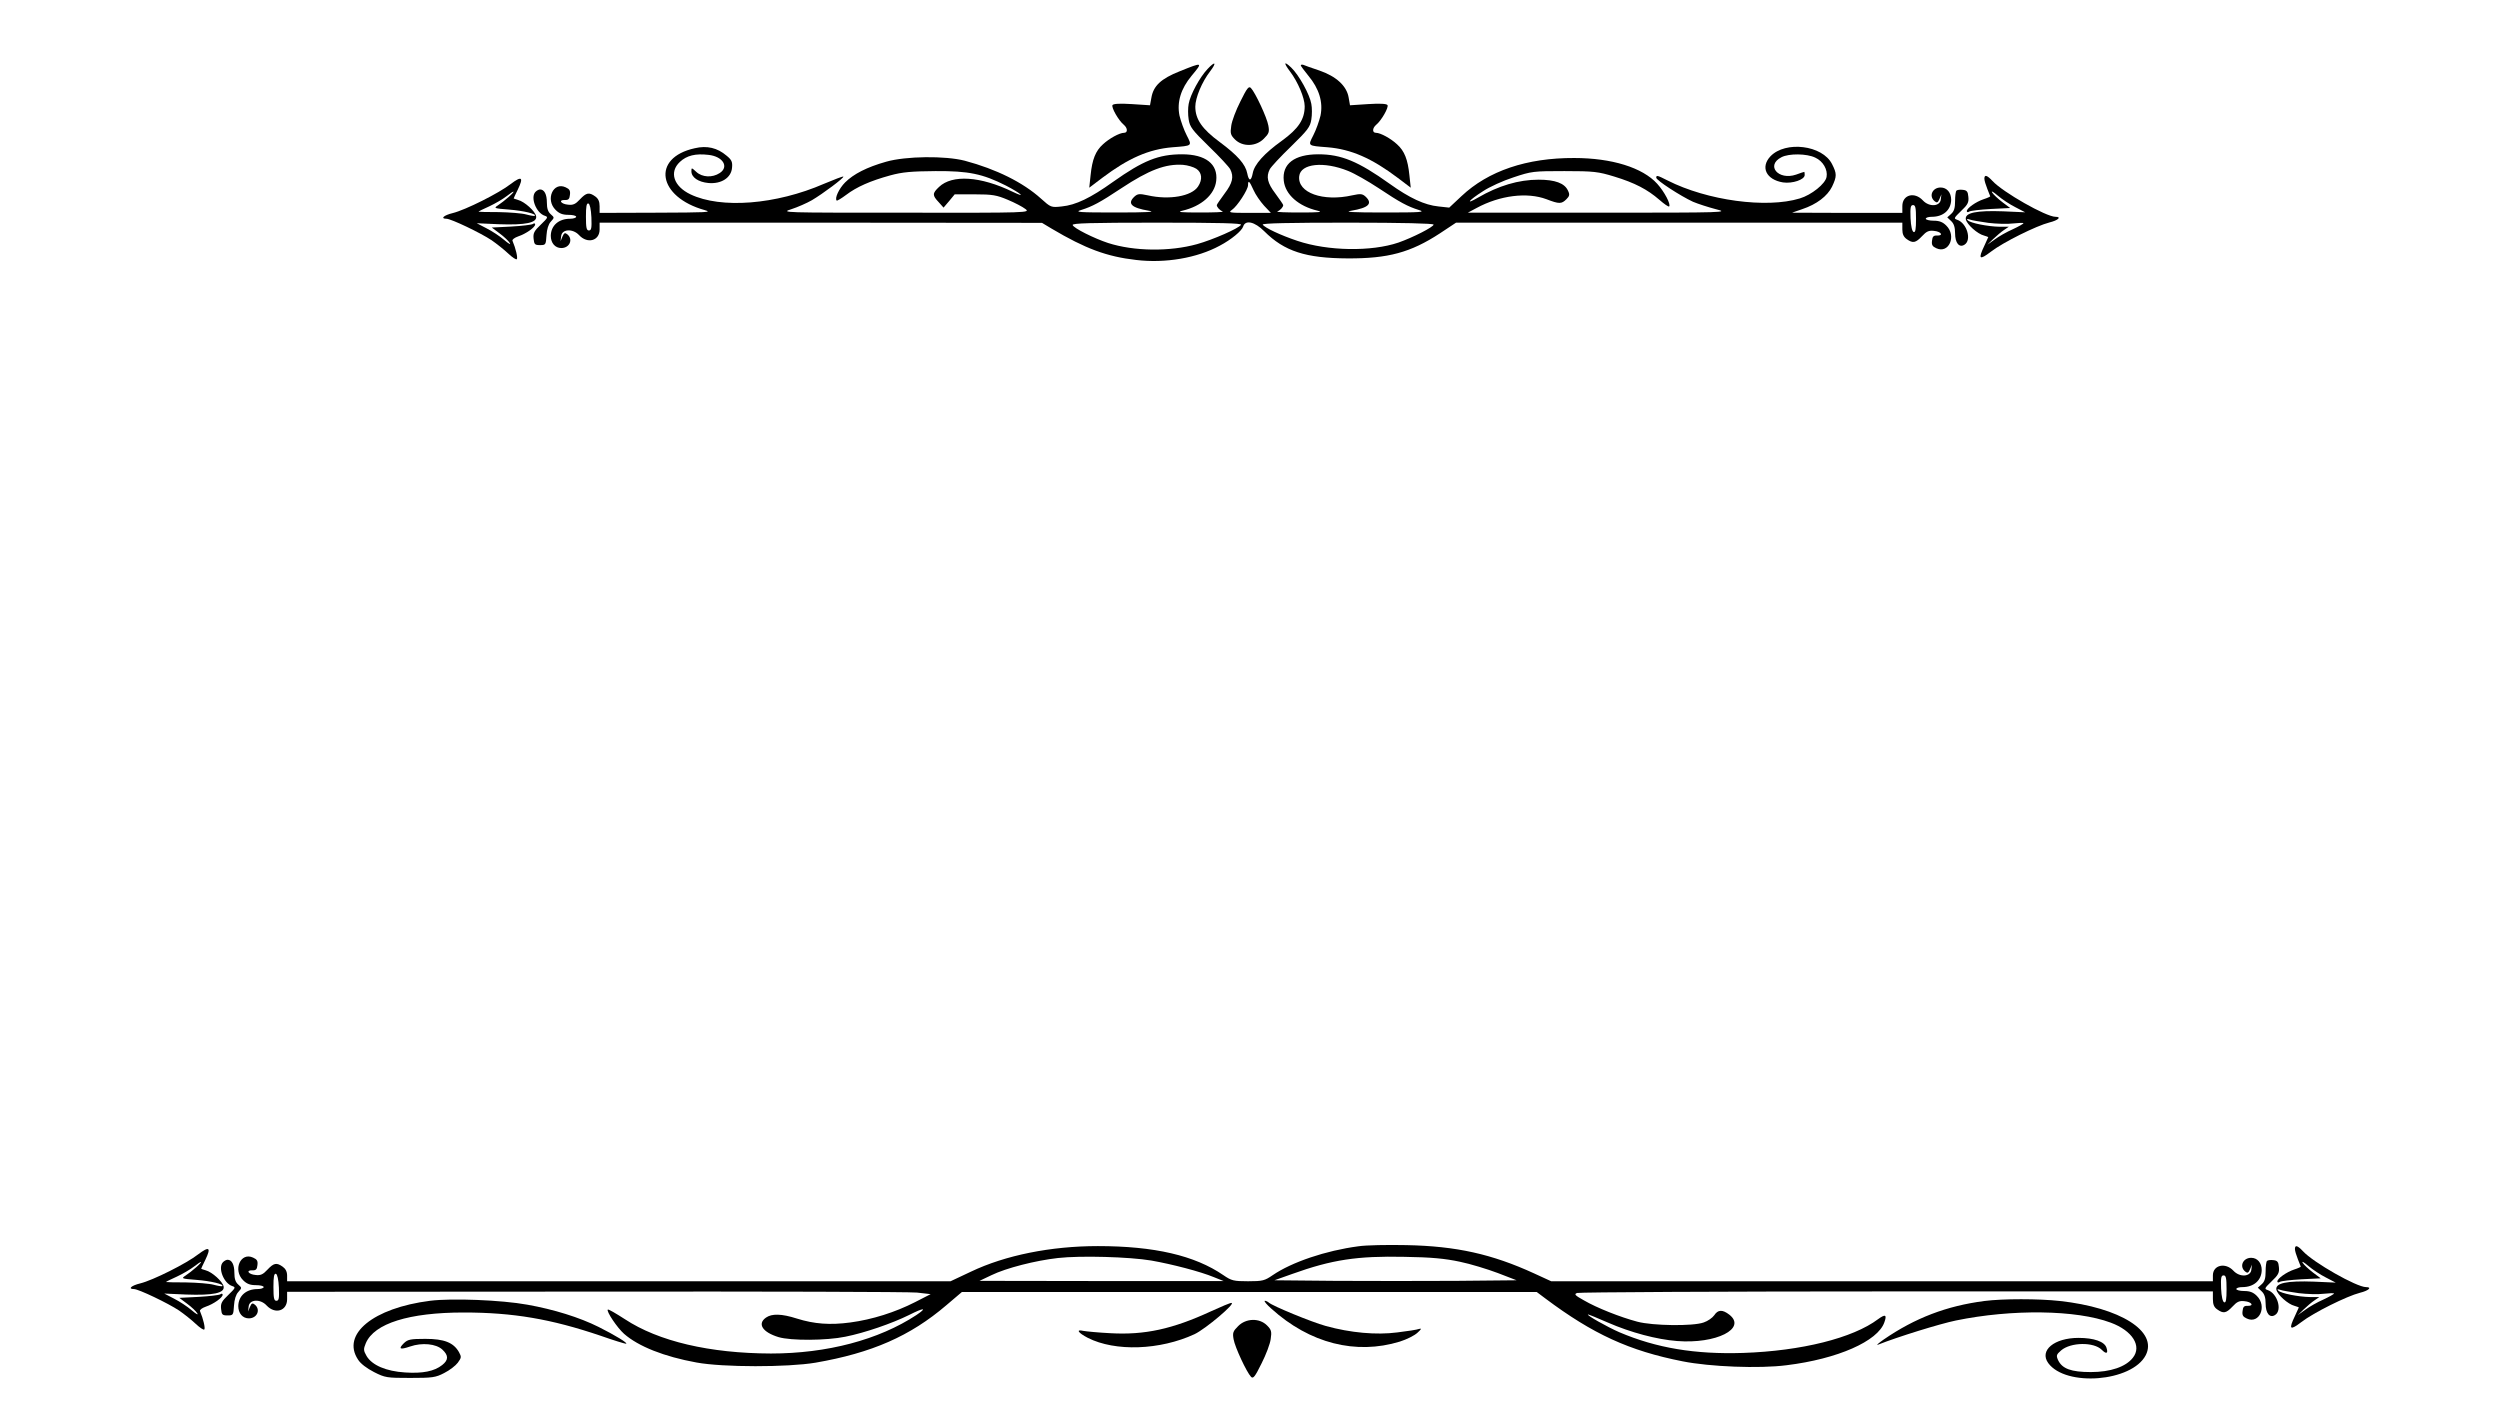
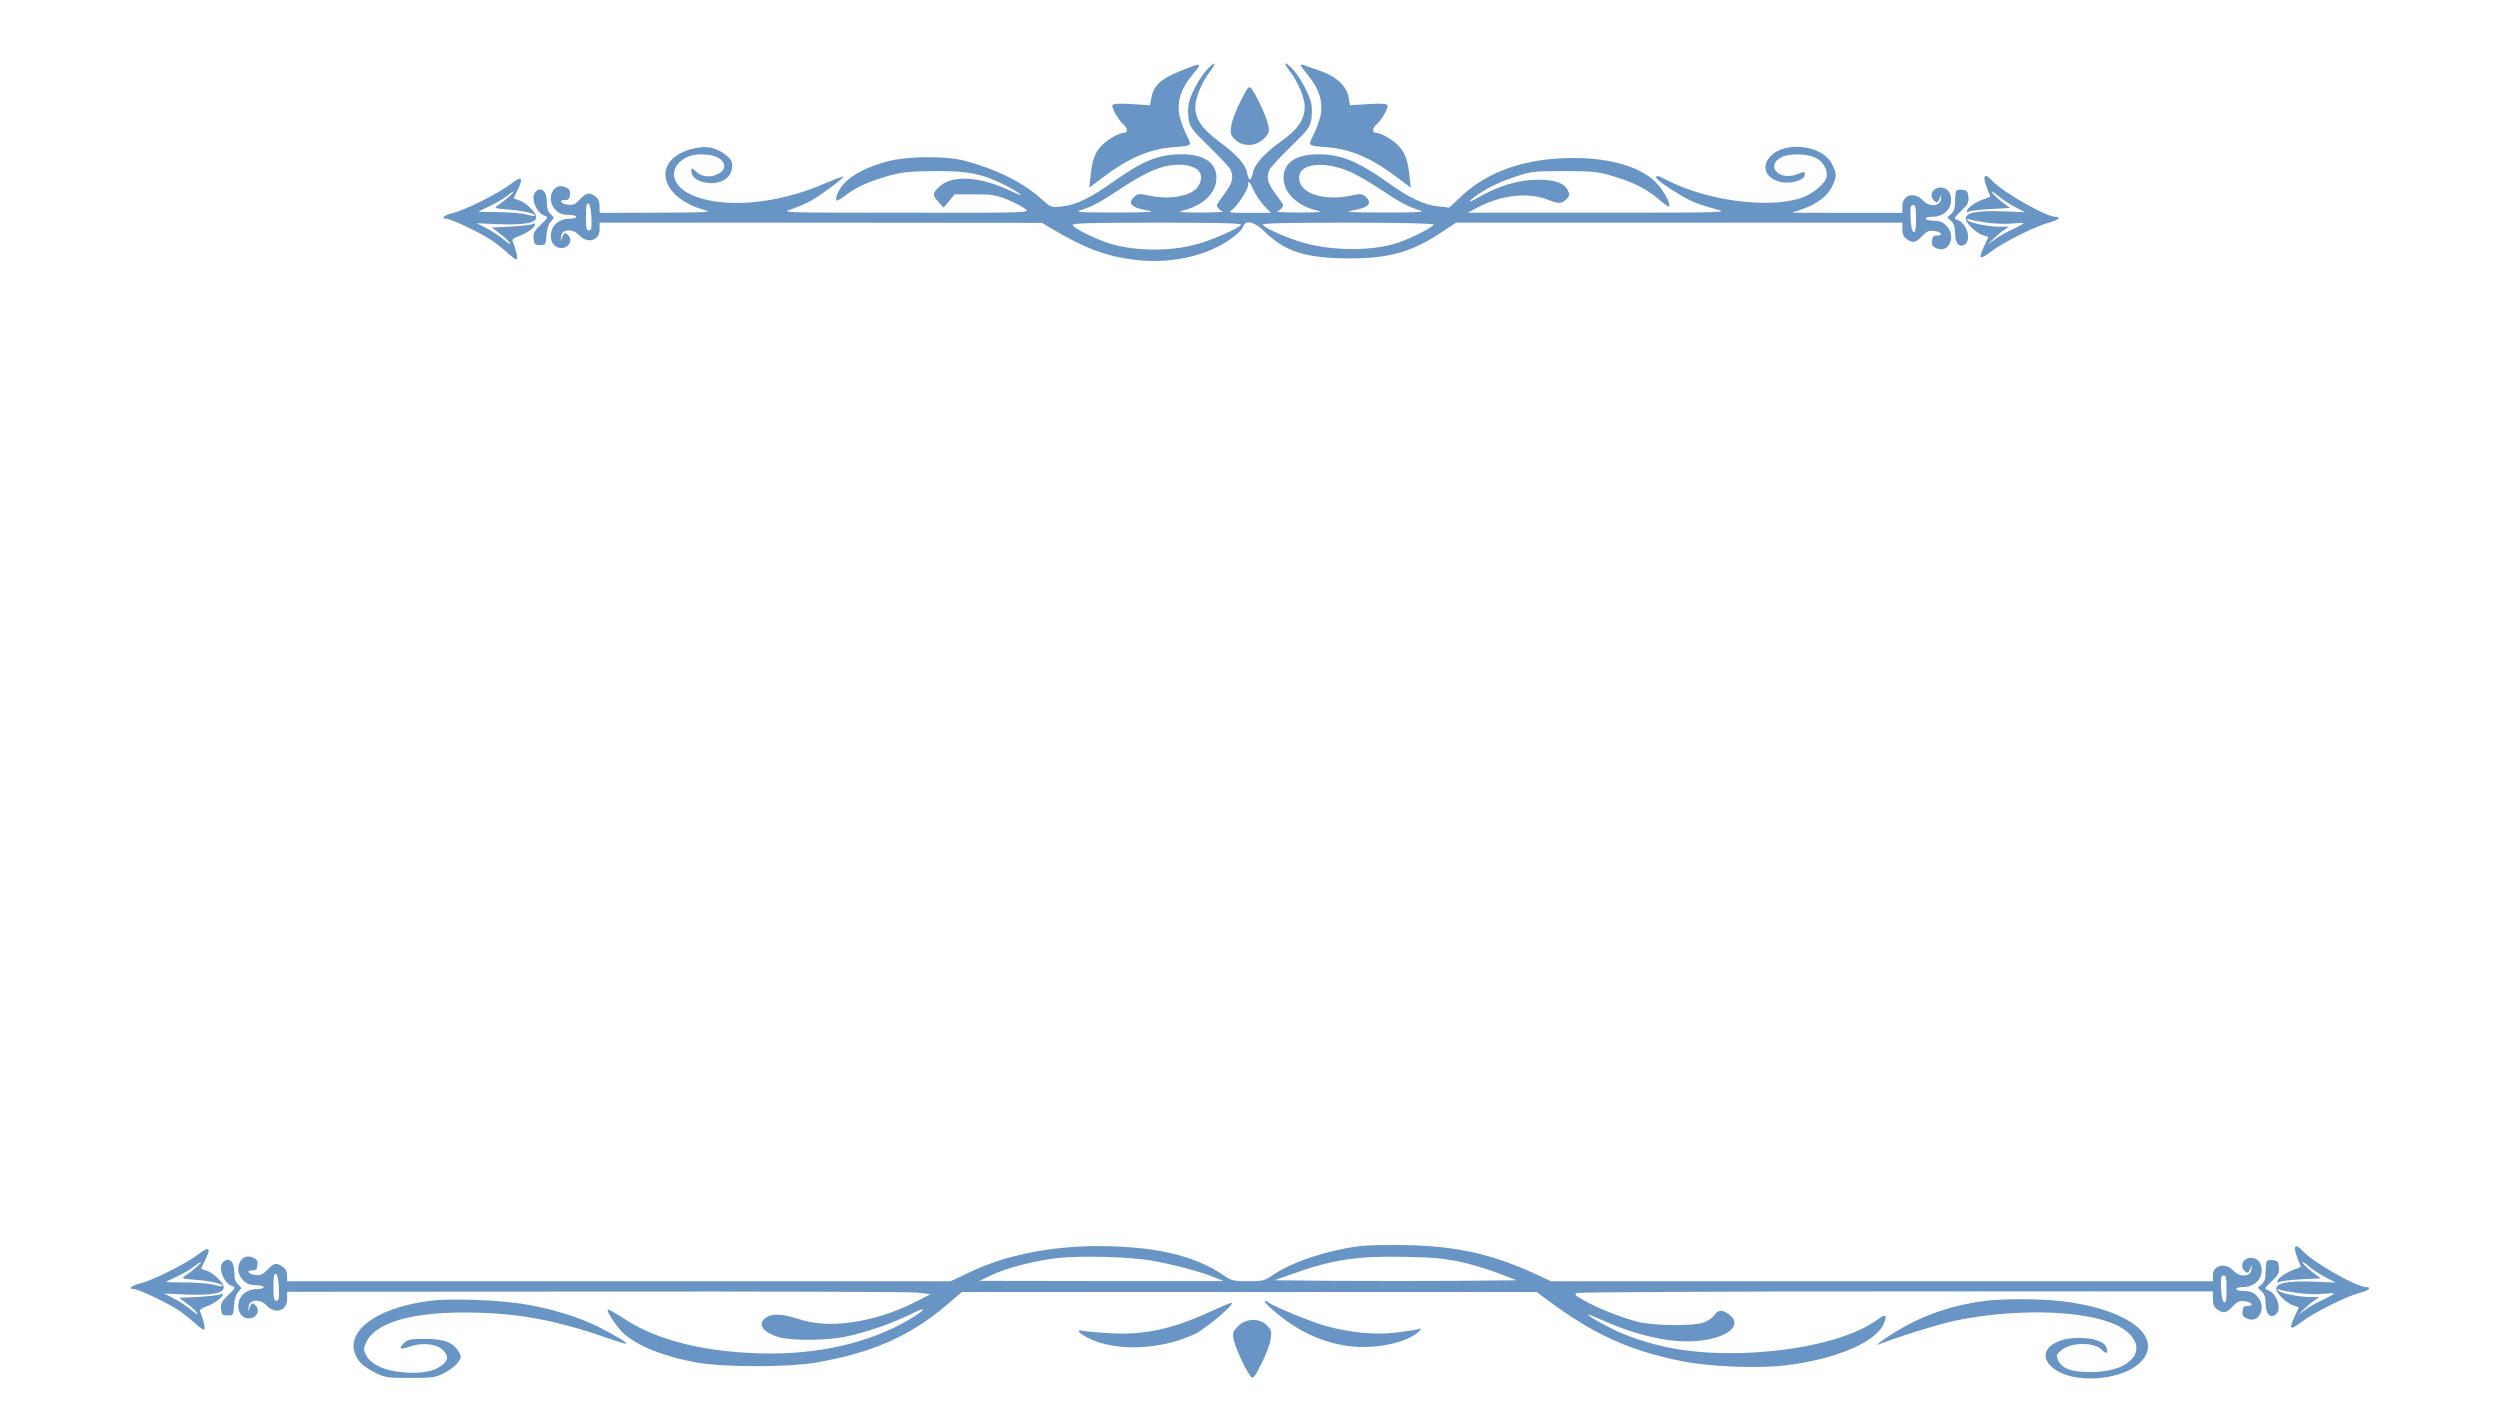
<svg xmlns="http://www.w3.org/2000/svg" version="1.0" width="1280pt" height="720pt" viewBox="0 0 1280 720" preserveAspectRatio="xMidYMid meet">
-   <g transform="translate(0,720) scale(0.1,-0.1)" fill="#000000" stroke="none">
+   <g transform="translate(0,720) scale(0.1,-0.1)" fill="#6995c5" stroke="none">
    <path d="M6183 6847 c-40 -42 -89 -132 -97 -179 -4 -20 -4 -56 0 -80 6 -38 18 -54 104 -138 54 -52 103 -105 109 -117 19 -38 12 -70 -29 -124 -22 -30 -40 -56 -40 -59 0 -11 16 -27 30 -33 8 -3 -43 -5 -115 -5 -98 0 -121 2 -92 9 99 23 166 83 174 153 10 86 -54 136 -175 136 -120 0 -199 -32 -353 -141 -116 -83 -191 -119 -263 -126 -54 -6 -56 -5 -106 40 -92 83 -229 151 -390 194 -100 26 -302 24 -403 -5 -99 -28 -167 -63 -210 -106 -31 -31 -55 -82 -43 -93 2 -2 24 11 48 29 54 41 124 72 226 100 62 17 108 21 232 22 170 1 241 -14 360 -74 77 -40 108 -67 35 -32 -165 80 -310 89 -377 25 -35 -33 -35 -43 -2 -78 l25 -28 29 34 28 34 103 0 c91 0 112 -4 169 -28 36 -15 76 -36 90 -47 25 -19 21 -20 -615 -19 -634 0 -639 0 -583 18 31 10 79 31 105 46 56 33 166 115 161 121 -2 2 -47 -15 -99 -37 -246 -107 -528 -129 -684 -54 -86 41 -110 114 -54 166 35 33 80 44 147 36 73 -8 106 -61 57 -93 -38 -25 -90 -22 -120 6 -24 22 -25 23 -25 3 0 -31 35 -55 87 -60 66 -6 117 27 121 78 3 30 -2 41 -28 62 -47 40 -100 53 -163 38 -223 -49 -190 -250 52 -317 40 -11 9 -12 -246 -13 l-293 -1 0 34 c0 25 -7 39 -22 50 -32 23 -46 20 -79 -15 -22 -24 -35 -30 -60 -27 -37 3 -52 25 -17 24 18 -1 24 5 26 26 3 22 -2 30 -22 39 -64 30 -105 -63 -51 -116 18 -18 35 -25 65 -25 22 0 40 -4 40 -10 0 -5 -14 -10 -31 -10 -59 0 -98 -35 -99 -87 0 -37 22 -63 54 -63 42 0 62 44 31 70 -12 10 -17 8 -25 -11 l-10 -24 3 25 c3 38 60 41 92 6 43 -46 105 -29 105 29 l0 35 1133 0 1132 -1 50 -30 c172 -102 282 -143 432 -160 149 -18 312 10 428 73 59 31 113 76 120 98 11 36 59 25 108 -24 103 -103 213 -138 427 -139 207 -1 322 30 472 128 l83 55 1143 0 1142 0 0 -35 c0 -24 7 -38 22 -49 32 -23 46 -20 79 15 22 24 35 30 60 27 37 -3 52 -25 17 -24 -18 1 -24 -5 -26 -26 -3 -22 2 -30 22 -39 64 -30 105 63 51 116 -18 18 -35 25 -65 25 -22 0 -40 5 -40 10 0 6 14 10 31 10 59 0 98 35 99 87 0 37 -22 63 -54 63 -42 0 -62 -44 -31 -70 12 -10 17 -8 25 11 l10 24 -3 -25 c-3 -38 -60 -41 -92 -6 -43 46 -105 29 -105 -29 l0 -35 -282 0 -283 1 52 18 c75 25 129 67 153 115 25 53 25 67 0 116 -49 97 -238 120 -315 40 -53 -56 -22 -120 64 -134 48 -7 111 14 111 38 0 9 -1 16 -2 16 -2 0 -21 -6 -42 -14 -91 -31 -157 47 -75 89 38 20 130 19 173 -2 40 -18 65 -62 58 -99 -6 -35 -77 -92 -137 -110 -170 -52 -474 -11 -677 92 -53 27 -58 28 -58 14 0 -13 125 -94 188 -123 26 -11 79 -28 117 -38 69 -17 58 -18 -600 -18 l-670 0 45 24 c120 65 259 82 358 45 65 -25 77 -25 102 0 16 16 18 24 8 44 -17 38 -66 56 -150 56 -103 0 -206 -31 -311 -92 -67 -39 -48 -14 26 33 33 22 103 54 156 71 93 31 101 32 261 32 151 0 173 -3 255 -28 105 -32 170 -66 231 -119 25 -22 47 -37 50 -34 10 10 -24 75 -61 116 -75 83 -233 132 -425 132 -243 1 -440 -66 -577 -195 l-63 -59 -55 6 c-71 7 -148 43 -250 116 -161 115 -248 151 -365 151 -123 0 -187 -49 -177 -136 8 -70 75 -130 174 -153 29 -7 6 -9 -92 -9 -71 0 -123 2 -115 5 14 6 30 22 30 33 0 3 -18 29 -40 59 -41 54 -48 86 -29 124 6 12 55 65 109 117 86 84 98 100 104 138 4 24 4 60 0 80 -8 48 -64 149 -103 186 -38 36 -40 25 -6 -20 40 -53 75 -135 75 -178 0 -67 -32 -115 -116 -176 -92 -66 -142 -122 -150 -167 -8 -42 -20 -42 -28 -1 -9 47 -50 93 -140 160 -91 67 -126 117 -126 182 0 45 34 127 76 181 35 46 26 54 -13 12z m-58 -511 c29 -19 33 -55 9 -91 -33 -50 -148 -70 -258 -45 -42 9 -51 8 -67 -6 -39 -36 -17 -58 73 -73 39 -6 -6 -9 -167 -9 -194 0 -215 2 -179 13 57 18 95 38 205 111 142 94 227 126 316 120 24 -2 54 -11 68 -20z m777 -11 c33 -13 103 -53 156 -88 111 -74 149 -94 206 -112 36 -11 15 -13 -179 -13 -161 0 -206 3 -167 9 90 15 112 37 73 73 -16 14 -25 15 -67 6 -150 -34 -282 13 -272 98 7 65 126 77 250 27z m-484 -98 c10 -23 35 -59 54 -80 l35 -37 -111 0 c-100 0 -109 1 -89 15 28 19 83 104 83 127 0 28 7 22 28 -25z m-3390 -140 c2 -55 0 -67 -13 -67 -12 0 -15 14 -15 71 0 52 3 70 13 67 7 -3 13 -29 15 -71z m6782 -8 c0 -52 -3 -70 -12 -67 -8 3 -14 29 -16 71 -2 55 0 67 13 67 12 0 15 -14 15 -71z m-3456 -30 c-11 -18 -143 -76 -225 -99 -140 -39 -323 -37 -456 6 -70 23 -177 76 -181 92 -3 9 88 12 433 12 321 0 434 -3 429 -11z m986 1 c0 -12 -106 -66 -180 -92 -138 -47 -361 -44 -518 9 -84 28 -167 67 -177 83 -4 7 138 10 434 10 283 0 441 -4 441 -10z" />
    <path d="M6040 6835 c-96 -38 -135 -75 -145 -136 l-7 -38 -92 6 c-63 4 -95 2 -100 -5 -7 -12 31 -79 58 -101 20 -17 21 -41 1 -41 -23 0 -76 -29 -108 -59 -38 -34 -55 -78 -63 -157 l-7 -65 66 50 c134 101 239 147 360 157 103 8 101 6 73 61 -14 27 -30 72 -37 101 -14 69 7 138 62 204 59 71 58 71 -61 23z" />
    <path d="M6660 6865 c0 -3 18 -27 39 -53 55 -66 76 -135 62 -204 -7 -29 -23 -74 -37 -101 -28 -55 -30 -53 73 -61 121 -10 226 -56 360 -157 l66 -50 -7 65 c-8 79 -25 123 -63 157 -32 30 -85 59 -108 59 -20 0 -19 24 1 41 27 22 65 89 58 101 -5 7 -37 9 -100 5 l-92 -6 -7 40 c-10 59 -63 108 -150 138 -39 13 -76 26 -82 29 -7 2 -13 1 -13 -3z" />
    <path d="M6351 6681 c-23 -45 -44 -101 -47 -125 -6 -39 -3 -48 19 -70 39 -39 108 -37 148 4 26 26 29 34 23 67 -7 41 -67 169 -89 192 -11 12 -20 1 -54 -68z" />
    <path d="M2615 6258 c-60 -47 -232 -133 -297 -149 -46 -11 -65 -29 -32 -29 23 0 174 -72 231 -110 26 -18 65 -49 85 -68 21 -20 41 -33 44 -29 6 6 -5 54 -22 94 -3 6 10 16 30 23 39 13 86 46 86 61 0 6 -6 7 -12 2 -7 -4 -57 -10 -111 -13 l-99 -5 40 -30 c22 -16 46 -39 52 -49 7 -11 -6 -4 -28 15 -22 19 -63 46 -91 60 l-50 26 112 -5 c138 -5 198 7 192 41 -5 26 -60 75 -92 83 -13 4 -23 7 -23 8 0 1 9 21 21 45 31 64 21 72 -36 29z m-10 -66 c-17 -15 -41 -34 -55 -43 -23 -15 -21 -16 56 -22 75 -6 142 -22 132 -32 -2 -2 -22 1 -44 7 -21 6 -85 11 -141 12 -57 0 -103 1 -103 2 0 2 25 14 56 28 30 14 69 37 87 51 42 33 50 31 12 -3z" />
    <path d="M10160 6285 c0 -9 7 -32 15 -52 8 -19 15 -37 15 -38 0 -2 -15 -9 -34 -15 -39 -13 -86 -46 -86 -61 0 -6 6 -7 13 -2 6 4 56 10 110 13 l99 5 -40 30 c-22 17 -46 39 -52 49 -7 11 6 4 28 -15 22 -19 63 -46 91 -60 l50 -26 -112 5 c-138 5 -198 -7 -192 -41 5 -26 60 -75 93 -83 12 -4 22 -7 22 -8 0 -1 -9 -21 -20 -44 -33 -69 -26 -76 33 -31 62 48 233 133 300 150 45 11 64 29 31 29 -48 0 -270 126 -323 184 -28 30 -41 33 -41 11z m20 -226 c41 -5 99 -7 128 -3 28 3 52 4 52 1 0 -3 -25 -17 -55 -31 -30 -13 -72 -37 -92 -52 l-38 -27 30 29 c17 16 41 37 55 46 l25 17 -46 0 c-62 1 -151 19 -164 33 -7 8 -5 9 10 4 10 -4 53 -11 95 -17z" />
    <path d="M2742 6218 c-28 -28 3 -109 48 -123 18 -6 15 -10 -21 -45 -34 -32 -40 -44 -37 -72 3 -29 6 -33 33 -33 29 0 30 2 33 50 2 32 10 57 22 70 19 21 19 21 0 38 -14 12 -20 29 -20 60 0 42 -13 67 -35 67 -6 0 -16 -5 -23 -12z" />
    <path d="M10017 6224 c-4 -4 -7 -28 -7 -54 0 -34 -5 -52 -20 -65 l-20 -18 20 -19 c14 -13 20 -32 20 -62 0 -50 21 -76 48 -59 39 24 12 112 -38 128 -18 6 -15 10 21 45 34 32 40 44 37 72 -2 27 -8 34 -28 36 -14 2 -29 0 -33 -4z" />
    <path d="M6955 819 c-167 -22 -341 -81 -439 -148 -41 -28 -51 -31 -126 -31 -74 0 -85 3 -126 31 -147 101 -354 149 -643 149 -241 0 -474 -47 -650 -131 l-104 -49 -1698 0 -1699 0 0 29 c0 20 -8 35 -22 45 -32 23 -46 20 -79 -15 -22 -24 -35 -30 -60 -27 -37 3 -52 25 -17 24 18 -1 24 5 26 26 3 22 -2 30 -22 39 -64 30 -105 -63 -51 -116 18 -18 35 -25 65 -25 22 0 40 -4 40 -10 0 -5 -14 -10 -31 -10 -59 0 -98 -35 -99 -87 0 -37 22 -63 54 -63 42 0 62 44 31 70 -12 10 -17 8 -25 -11 l-10 -24 3 25 c3 38 60 41 92 6 44 -47 105 -28 105 32 l0 38 1578 1 c867 1 1609 -1 1647 -5 l70 -8 -80 -41 c-102 -52 -219 -89 -331 -104 -104 -14 -185 -8 -274 20 -78 25 -128 26 -158 5 -46 -32 -18 -75 64 -100 63 -19 245 -18 342 2 100 20 239 68 326 111 77 39 96 39 38 0 -193 -127 -458 -197 -745 -197 -313 1 -575 62 -748 176 -45 29 -84 52 -87 49 -9 -8 48 -93 83 -124 74 -65 206 -117 371 -147 135 -25 466 -25 609 -1 289 50 485 136 670 294 l80 68 1472 0 1471 0 44 -33 c243 -182 429 -268 703 -322 140 -28 393 -38 532 -20 261 32 468 123 501 220 14 39 5 43 -32 16 -129 -97 -393 -163 -691 -173 -246 -8 -444 25 -634 106 -60 26 -174 90 -160 91 3 0 48 -18 100 -41 119 -52 252 -87 355 -95 201 -16 359 64 268 135 -35 27 -58 26 -77 -3 -9 -13 -33 -30 -54 -37 -55 -20 -262 -17 -340 4 -87 23 -208 71 -273 109 -47 26 -52 32 -35 38 11 4 748 8 1638 8 l1617 0 0 -39 c0 -28 6 -42 22 -53 32 -23 46 -20 79 15 22 24 35 30 60 27 37 -3 52 -25 17 -24 -18 1 -24 -5 -26 -26 -3 -22 2 -30 22 -39 64 -30 105 63 51 116 -18 18 -35 25 -65 25 -22 0 -40 5 -40 10 0 6 14 10 31 10 59 0 98 35 99 87 0 37 -22 63 -54 63 -42 0 -62 -44 -31 -70 12 -10 17 -8 25 11 l10 24 -3 -25 c-3 -38 -60 -41 -92 -6 -41 44 -105 29 -105 -24 l0 -30 -1694 0 -1694 0 -87 40 c-216 99 -398 140 -655 145 -96 2 -206 0 -245 -6z m-1060 -73 c107 -19 250 -56 320 -85 l50 -20 -625 0 -625 1 61 29 c76 37 226 75 341 88 116 13 365 6 478 -13z m1579 -6 c54 -11 142 -38 195 -58 l96 -37 -307 -3 c-169 -1 -448 -1 -620 0 l-313 3 90 32 c206 74 335 93 575 88 139 -2 209 -9 284 -25z m-6046 -133 c2 -55 0 -67 -13 -67 -12 0 -15 14 -15 71 0 52 3 70 13 67 7 -3 13 -29 15 -71z m9972 -8 c0 -52 -3 -70 -12 -67 -8 3 -14 29 -16 71 -2 55 0 67 13 67 12 0 15 -14 15 -71z" />
    <path d="M1015 778 c-60 -47 -232 -133 -297 -149 -46 -11 -65 -29 -32 -29 23 0 174 -72 231 -110 26 -18 65 -49 85 -68 21 -20 41 -33 44 -29 6 6 -5 54 -22 94 -3 6 10 16 30 23 39 13 86 46 86 61 0 6 -6 7 -12 2 -7 -4 -57 -10 -111 -13 l-99 -5 40 -30 c22 -16 46 -39 52 -49 7 -11 -6 -4 -28 15 -22 19 -63 46 -91 60 l-50 26 112 -5 c138 -5 198 7 192 41 -5 26 -60 75 -92 83 -13 4 -23 7 -23 8 0 1 9 21 21 45 31 64 21 72 -36 29z m-10 -66 c-17 -15 -41 -34 -55 -43 -23 -15 -21 -16 56 -22 75 -6 142 -22 132 -32 -2 -2 -22 1 -44 7 -21 6 -85 11 -141 12 -57 0 -103 1 -103 2 0 2 25 14 56 28 30 14 69 37 87 51 42 33 50 31 12 -3z" />
    <path d="M11750 805 c0 -9 7 -32 15 -52 8 -19 15 -37 15 -38 0 -2 -15 -9 -34 -15 -39 -13 -86 -46 -86 -61 0 -6 6 -7 13 -2 6 4 56 10 110 13 l99 5 -40 30 c-22 17 -46 39 -52 49 -7 11 6 4 28 -15 22 -19 63 -46 91 -60 l50 -26 -112 5 c-138 5 -198 -7 -192 -41 5 -26 60 -75 93 -83 12 -4 22 -7 22 -8 0 -1 -9 -21 -20 -44 -33 -69 -26 -76 33 -31 62 48 233 133 300 150 45 11 64 29 31 29 -48 0 -270 126 -323 184 -28 30 -41 33 -41 11z m20 -226 c41 -5 99 -7 128 -3 28 3 52 4 52 1 0 -3 -25 -17 -55 -31 -30 -13 -72 -37 -92 -52 l-38 -27 30 29 c17 16 41 37 55 46 l25 17 -46 0 c-62 1 -151 19 -164 33 -7 8 -5 9 10 4 10 -4 53 -11 95 -17z" />
    <path d="M1142 738 c-28 -28 3 -109 48 -123 18 -6 15 -10 -21 -45 -34 -32 -40 -44 -37 -72 3 -29 6 -33 33 -33 29 0 30 2 33 50 2 32 10 57 22 70 19 21 19 21 0 38 -14 12 -20 29 -20 60 0 42 -13 67 -35 67 -6 0 -16 -5 -23 -12z" />
    <path d="M11607 744 c-4 -4 -7 -28 -7 -54 0 -34 -5 -52 -20 -65 l-20 -18 20 -19 c14 -13 20 -32 20 -62 0 -50 21 -76 48 -59 39 24 12 112 -38 128 -18 6 -15 10 21 45 34 32 40 44 37 72 -2 27 -8 34 -28 36 -14 2 -29 0 -33 -4z" />
    <path d="M2202 540 c-291 -37 -455 -171 -369 -301 13 -21 45 -45 82 -64 57 -29 66 -30 185 -30 113 0 130 2 174 25 28 14 59 38 70 53 19 26 19 30 6 54 -28 49 -75 68 -172 68 -77 0 -90 -3 -110 -22 -30 -30 -21 -35 32 -17 61 21 133 14 165 -16 32 -30 32 -53 -1 -79 -40 -32 -100 -44 -190 -38 -97 6 -169 37 -197 84 -16 28 -17 35 -4 66 43 101 221 157 501 157 253 0 447 -33 701 -119 65 -23 124 -41 130 -41 15 1 -58 45 -140 86 -98 49 -230 90 -365 114 -132 24 -387 34 -498 20z" />
    <path d="M10161 539 c-194 -25 -356 -87 -516 -197 -27 -19 -41 -31 -30 -27 103 41 317 107 399 124 287 59 617 55 793 -11 111 -41 161 -120 113 -180 -36 -46 -114 -73 -215 -73 -101 0 -147 17 -168 62 -10 23 -8 28 16 49 49 42 167 44 208 3 24 -24 34 -19 24 11 -10 31 -64 50 -143 50 -124 0 -202 -64 -155 -129 90 -123 428 -96 499 40 63 122 -129 244 -440 278 -109 12 -291 12 -385 0z" />
    <path d="M6510 499 c196 -177 432 -237 657 -168 35 11 75 31 90 45 21 19 23 24 9 20 -10 -4 -61 -12 -112 -18 -107 -14 -240 -2 -366 33 -73 20 -274 103 -292 120 -6 5 -15 9 -20 9 -6 -1 9 -19 34 -41z" />
    <path d="M6200 486 c-197 -91 -339 -122 -515 -112 -60 3 -123 9 -139 12 -39 9 -26 -10 24 -36 140 -71 369 -63 546 19 57 27 214 160 189 160 -5 1 -53 -19 -105 -43z" />
    <path d="M6339 410 c-26 -26 -29 -34 -23 -67 7 -41 67 -169 89 -192 11 -12 20 -1 54 68 23 45 44 101 47 125 6 39 3 48 -19 70 -39 39 -108 37 -148 -4z" />
  </g>
</svg>
